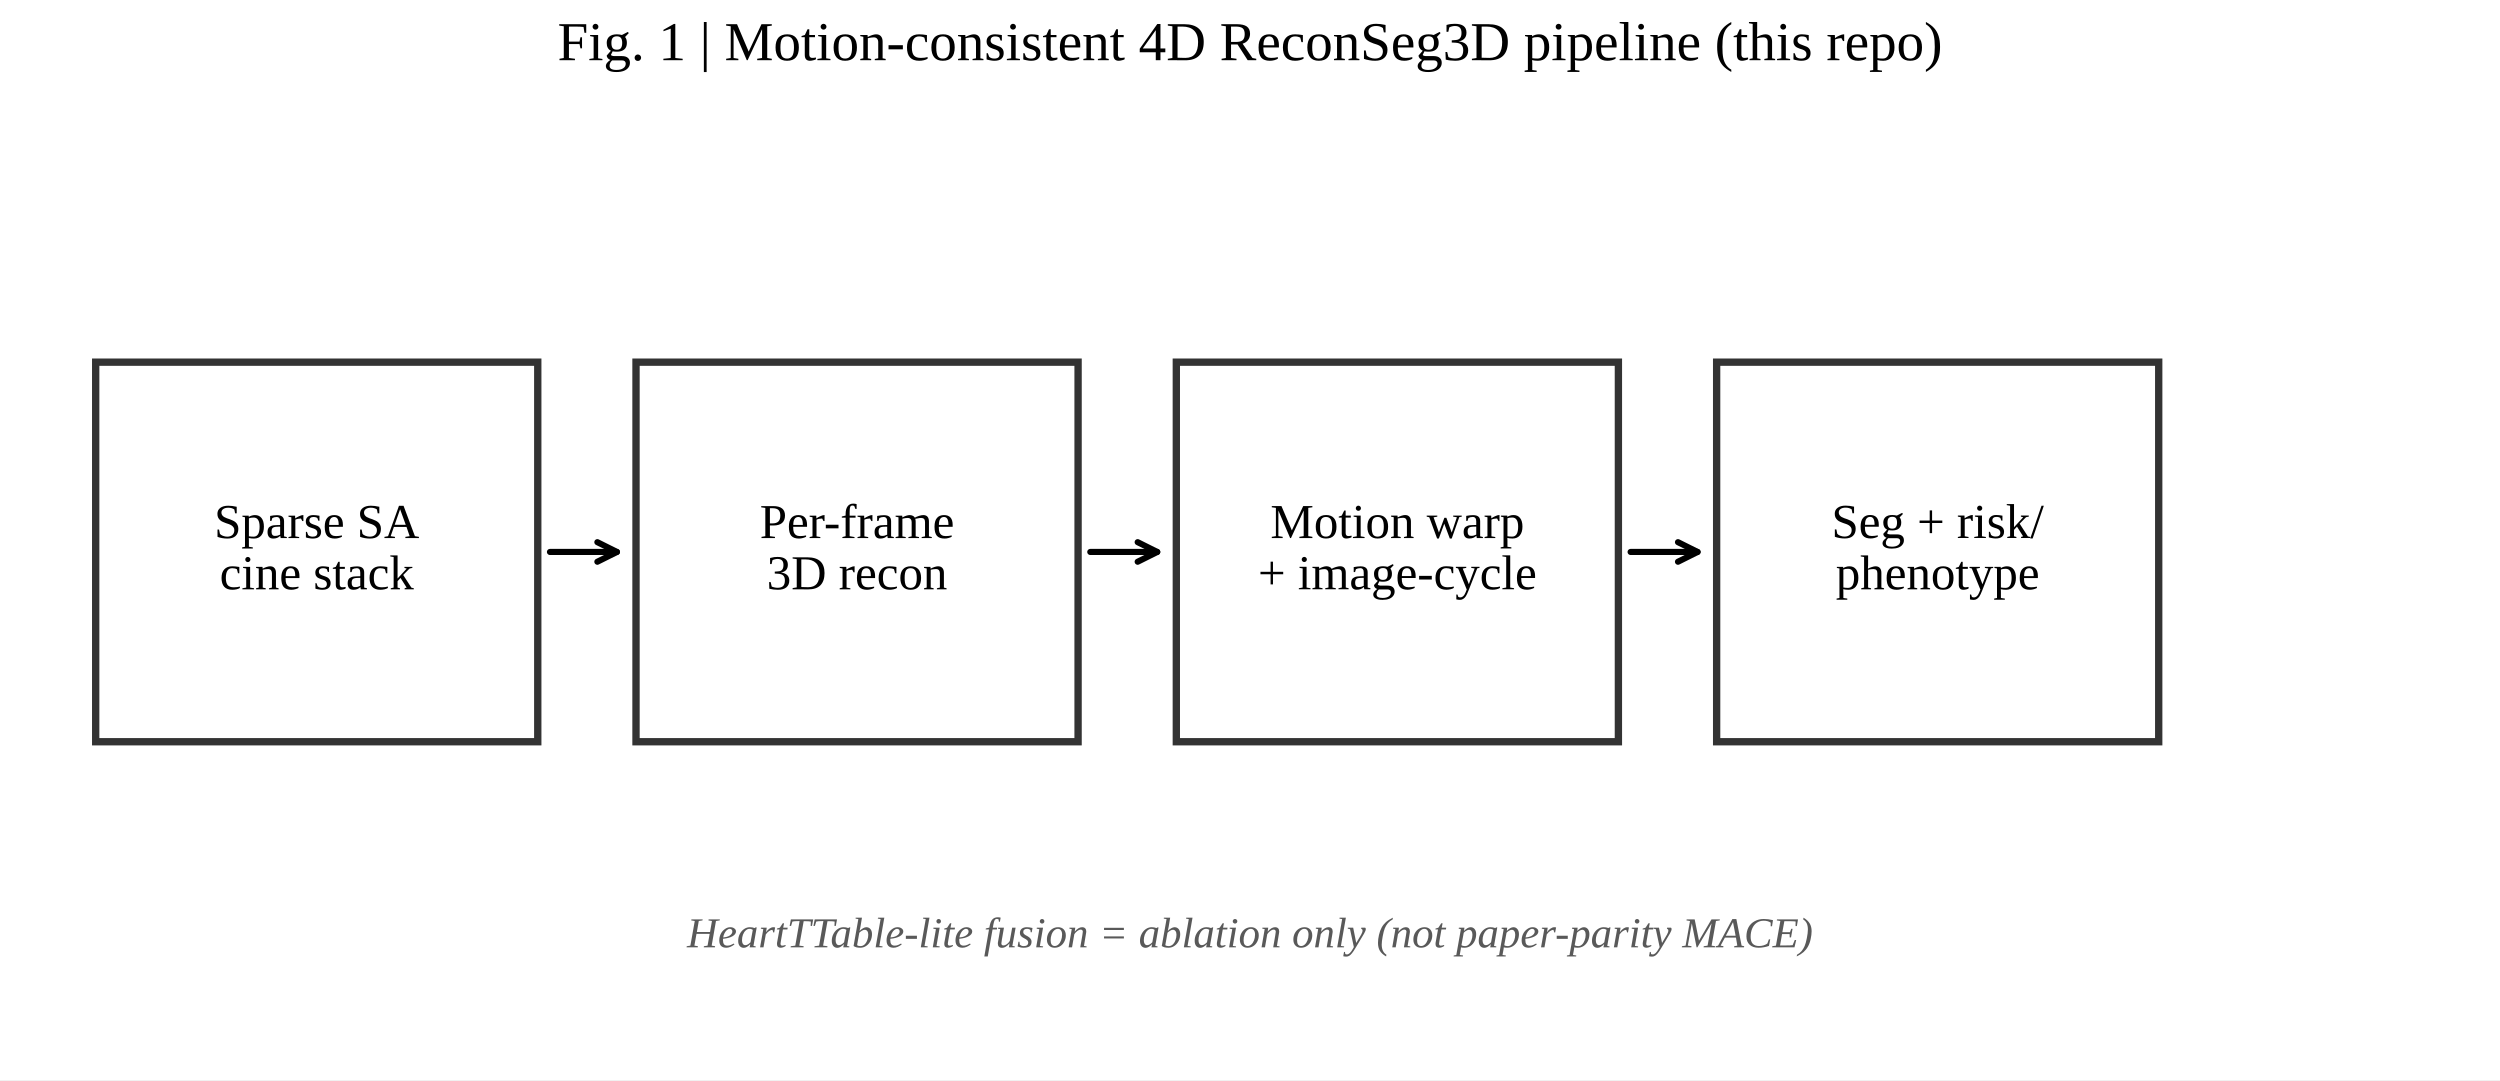
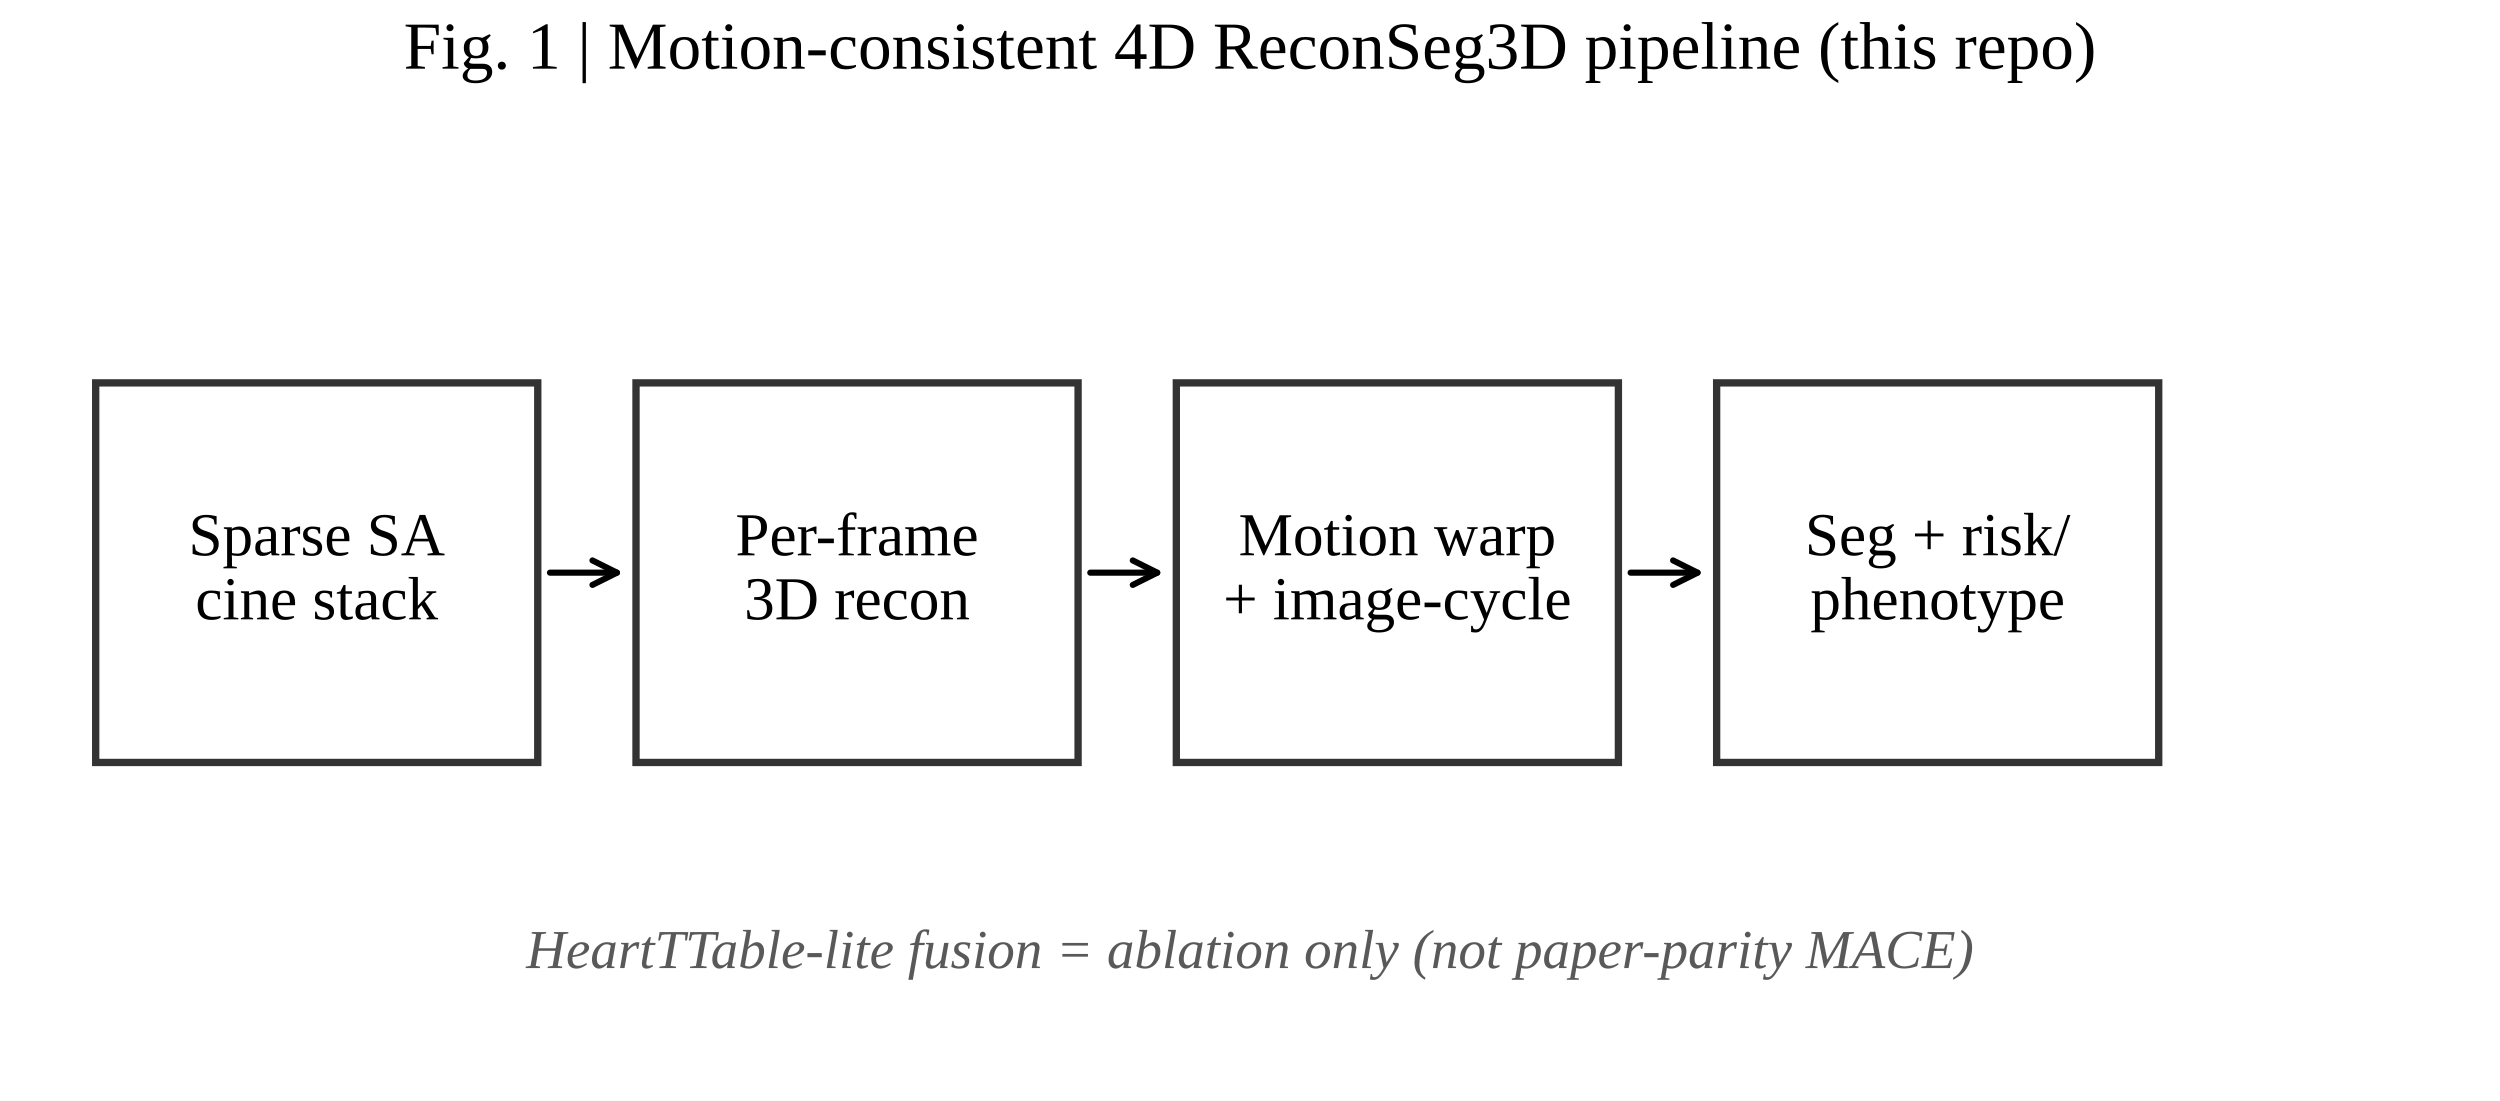
- <svg xmlns="http://www.w3.org/2000/svg" width="408.96pt" height="176.681pt" viewBox="0 0 408.96 176.681" version="1.1">
+ <svg xmlns="http://www.w3.org/2000/svg" width="408.96pt" height="180.07pt" viewBox="0 0 408.96 180.07" version="1.1">
  <defs>
    <style type="text/css">*{stroke-linejoin: round; stroke-linecap: butt}</style>
  </defs>
  <g id="figure_1">
    <g id="patch_1">
-       <path d="M 0 176.681  L 408.96 176.681  L 408.96 0  L 0 0  z " style="fill: #ffffff" />
+       <path d="M 0 180.07  L 408.96 180.07  L 408.96 0  L 0 0  z " style="fill: #ffffff" />
    </g>
    <g id="axes_1">
      <g id="patch_2">
-         <path d="M 15.653 121.337  L 87.97 121.337  L 87.97 59.245  L 15.653 59.245  L 15.653 121.337  z " clip-path="url(#p9f51539863)" style="fill: none; stroke: #333333; stroke-width: 1.2; stroke-linejoin: miter" />
+         <path d="M 15.653 124.726  L 87.97 124.726  L 87.97 62.633  L 15.653 62.633  L 15.653 124.726  z " clip-path="url(#p6954f30da8)" style="fill: none; stroke: #333333; stroke-width: 1.2; stroke-linejoin: miter" />
      </g>
      <g id="patch_3">
-         <path d="M 104.04 121.337  L 176.357 121.337  L 176.357 59.245  L 104.04 59.245  L 104.04 121.337  z " clip-path="url(#p9f51539863)" style="fill: none; stroke: #333333; stroke-width: 1.2; stroke-linejoin: miter" />
+         <path d="M 104.04 124.726  L 176.357 124.726  L 176.357 62.633  L 104.04 62.633  L 104.04 124.726  z " clip-path="url(#p6954f30da8)" style="fill: none; stroke: #333333; stroke-width: 1.2; stroke-linejoin: miter" />
      </g>
      <g id="patch_4">
-         <path d="M 192.427 121.337  L 264.744 121.337  L 264.744 59.245  L 192.427 59.245  L 192.427 121.337  z " clip-path="url(#p9f51539863)" style="fill: none; stroke: #333333; stroke-width: 1.2; stroke-linejoin: miter" />
+         <path d="M 192.427 124.726  L 264.744 124.726  L 264.744 62.633  L 192.427 62.633  L 192.427 124.726  z " clip-path="url(#p6954f30da8)" style="fill: none; stroke: #333333; stroke-width: 1.2; stroke-linejoin: miter" />
      </g>
      <g id="patch_5">
-         <path d="M 280.814 121.337  L 353.131 121.337  L 353.131 59.245  L 280.814 59.245  L 280.814 121.337  z " clip-path="url(#p9f51539863)" style="fill: none; stroke: #333333; stroke-width: 1.2; stroke-linejoin: miter" />
+         <path d="M 280.814 124.726  L 353.131 124.726  L 353.131 62.633  L 280.814 62.633  L 280.814 124.726  z " clip-path="url(#p6954f30da8)" style="fill: none; stroke: #333333; stroke-width: 1.2; stroke-linejoin: miter" />
      </g>
      <g id="text_1">
-         <text style="font-size: 8px; font-family: 'Times New Roman', 'Times', 'DejaVu Serif', serif" transform="translate(35.0337 88.02423)">Sparse SA</text>
-         <text style="font-size: 8px; font-family: 'Times New Roman', 'Times', 'DejaVu Serif', serif" transform="translate(35.92932 96.40148)">cine stack</text>
+         <text style="font-size: 10px; font-family: 'Times New Roman', 'Times', 'SimSun', 'STSong', 'DejaVu Serif', serif" transform="translate(30.83932 90.84629)">Sparse SA</text>
+         <text style="font-size: 10px; font-family: 'Times New Roman', 'Times', 'SimSun', 'STSong', 'DejaVu Serif', serif" transform="translate(31.95886 101.3179)">cine stack</text>
      </g>
      <g id="text_2">
-         <text style="font-size: 8px; font-family: 'Times New Roman', 'Times', 'DejaVu Serif', serif" transform="translate(124.2884 88.02423)">Per-frame</text>
-         <text style="font-size: 8px; font-family: 'Times New Roman', 'Times', 'DejaVu Serif', serif" transform="translate(125.4265 96.40148)">3D recon</text>
+         <text style="font-size: 10px; font-family: 'Times New Roman', 'Times', 'SimSun', 'STSong', 'DejaVu Serif', serif" transform="translate(120.3109 90.84629)">Per-frame</text>
+         <text style="font-size: 10px; font-family: 'Times New Roman', 'Times', 'SimSun', 'STSong', 'DejaVu Serif', serif" transform="translate(121.7336 101.3179)">3D recon</text>
      </g>
      <g id="text_3">
-         <text style="font-size: 8px; font-family: 'Times New Roman', 'Times', 'DejaVu Serif', serif" transform="translate(207.81 88.01672)">Motion warp</text>
-         <text style="font-size: 8px; font-family: 'Times New Roman', 'Times', 'DejaVu Serif', serif" transform="translate(205.7862 96.39397)">+ image-cycle</text>
+         <text style="font-size: 10px; font-family: 'Times New Roman', 'Times', 'SimSun', 'STSong', 'DejaVu Serif', serif" transform="translate(202.6161 90.83691)">Motion warp</text>
+         <text style="font-size: 10px; font-family: 'Times New Roman', 'Times', 'SimSun', 'STSong', 'DejaVu Serif', serif" transform="translate(200.0864 101.3085)">+ image-cycle</text>
      </g>
      <g id="text_4">
-         <text style="font-size: 8px; font-family: 'Times New Roman', 'Times', 'DejaVu Serif', serif" transform="translate(299.6059 88.00923)">Seg + risk/</text>
-         <text style="font-size: 8px; font-family: 'Times New Roman', 'Times', 'DejaVu Serif', serif" transform="translate(300.3103 96.40148)">phenotype</text>
+         <text style="font-size: 10px; font-family: 'Times New Roman', 'Times', 'SimSun', 'STSong', 'DejaVu Serif', serif" transform="translate(295.2642 90.82754)">Seg + risk/</text>
+         <text style="font-size: 10px; font-family: 'Times New Roman', 'Times', 'SimSun', 'STSong', 'DejaVu Serif', serif" transform="translate(296.1447 101.3179)">phenotype</text>
      </g>
      <g id="patch_6">
-         <path d="M 89.967 90.291  Q 96.002 90.291 100.919 90.291  " style="fill: none; stroke: #000000; stroke-linecap: round" />
-         <path d="M 97.719 88.691  L 100.919 90.291  L 97.719 91.891  " style="fill: none; stroke: #000000; stroke-linecap: round" />
+         <path d="M 89.967 93.68  Q 96.002 93.68 100.919 93.68  " style="fill: none; stroke: #000000; stroke-linecap: round" />
+         <path d="M 96.919 91.68  L 100.919 93.68  L 96.919 95.68  " style="fill: none; stroke: #000000; stroke-linecap: round" />
      </g>
      <g id="patch_7">
-         <path d="M 178.354 90.291  Q 184.389 90.291 189.306 90.291  " style="fill: none; stroke: #000000; stroke-linecap: round" />
-         <path d="M 186.106 88.691  L 189.306 90.291  L 186.106 91.891  " style="fill: none; stroke: #000000; stroke-linecap: round" />
+         <path d="M 178.354 93.68  Q 184.389 93.68 189.306 93.68  " style="fill: none; stroke: #000000; stroke-linecap: round" />
+         <path d="M 185.306 91.68  L 189.306 93.68  L 185.306 95.68  " style="fill: none; stroke: #000000; stroke-linecap: round" />
      </g>
      <g id="patch_8">
-         <path d="M 266.741 90.291  Q 272.776 90.291 277.693 90.291  " style="fill: none; stroke: #000000; stroke-linecap: round" />
-         <path d="M 274.493 88.691  L 277.693 90.291  L 274.493 91.891  " style="fill: none; stroke: #000000; stroke-linecap: round" />
+         <path d="M 266.741 93.68  Q 272.776 93.68 277.693 93.68  " style="fill: none; stroke: #000000; stroke-linecap: round" />
+         <path d="M 273.693 91.68  L 277.693 93.68  L 273.693 95.68  " style="fill: none; stroke: #000000; stroke-linecap: round" />
      </g>
      <g id="text_5">
-         <text style="font-style: italic; font-size: 7px; font-family: 'Times New Roman', 'Times', 'DejaVu Serif', serif; text-anchor: middle; fill: #595959" x="204.48" y="154.971" transform="rotate(-0 204.48 154.971)">HeartTTable-lite fusion = ablation only (not paper-parity MACE)</text>
+         <text style="font-style: italic; font-size: 9px; font-family: 'Times New Roman', 'Times', 'SimSun', 'STSong', 'DejaVu Serif', serif; text-anchor: middle; fill: #595959" x="204.48" y="158.36" transform="rotate(-0 204.48 158.3597)">HeartTTable-lite fusion = ablation only (not paper-parity MACE)</text>
      </g>
      <g id="text_6">
-         <text style="font-size: 9px; font-family: 'Times New Roman', 'Times', 'DejaVu Serif', serif; text-anchor: middle" x="204.48" y="9.849" transform="rotate(-0 204.48 9.849375)">Fig. 1 | Motion-consistent 4D ReconSeg3D pipeline (this repo)</text>
+         <text style="font-size: 11px; font-family: 'Times New Roman', 'Times', 'SimSun', 'STSong', 'DejaVu Serif', serif; text-anchor: middle" x="204.48" y="11.238" transform="rotate(-0 204.48 11.23813)">Fig. 1 | Motion-consistent 4D ReconSeg3D pipeline (this repo)</text>
      </g>
    </g>
  </g>
  <defs>
-     <clipPath id="p9f51539863">
-       <rect x="3.6" y="17.849" width="401.76" height="155.232" />
+     <clipPath id="p6954f30da8">
+       <rect x="3.6" y="21.238" width="401.76" height="155.232" />
    </clipPath>
  </defs>
</svg>
